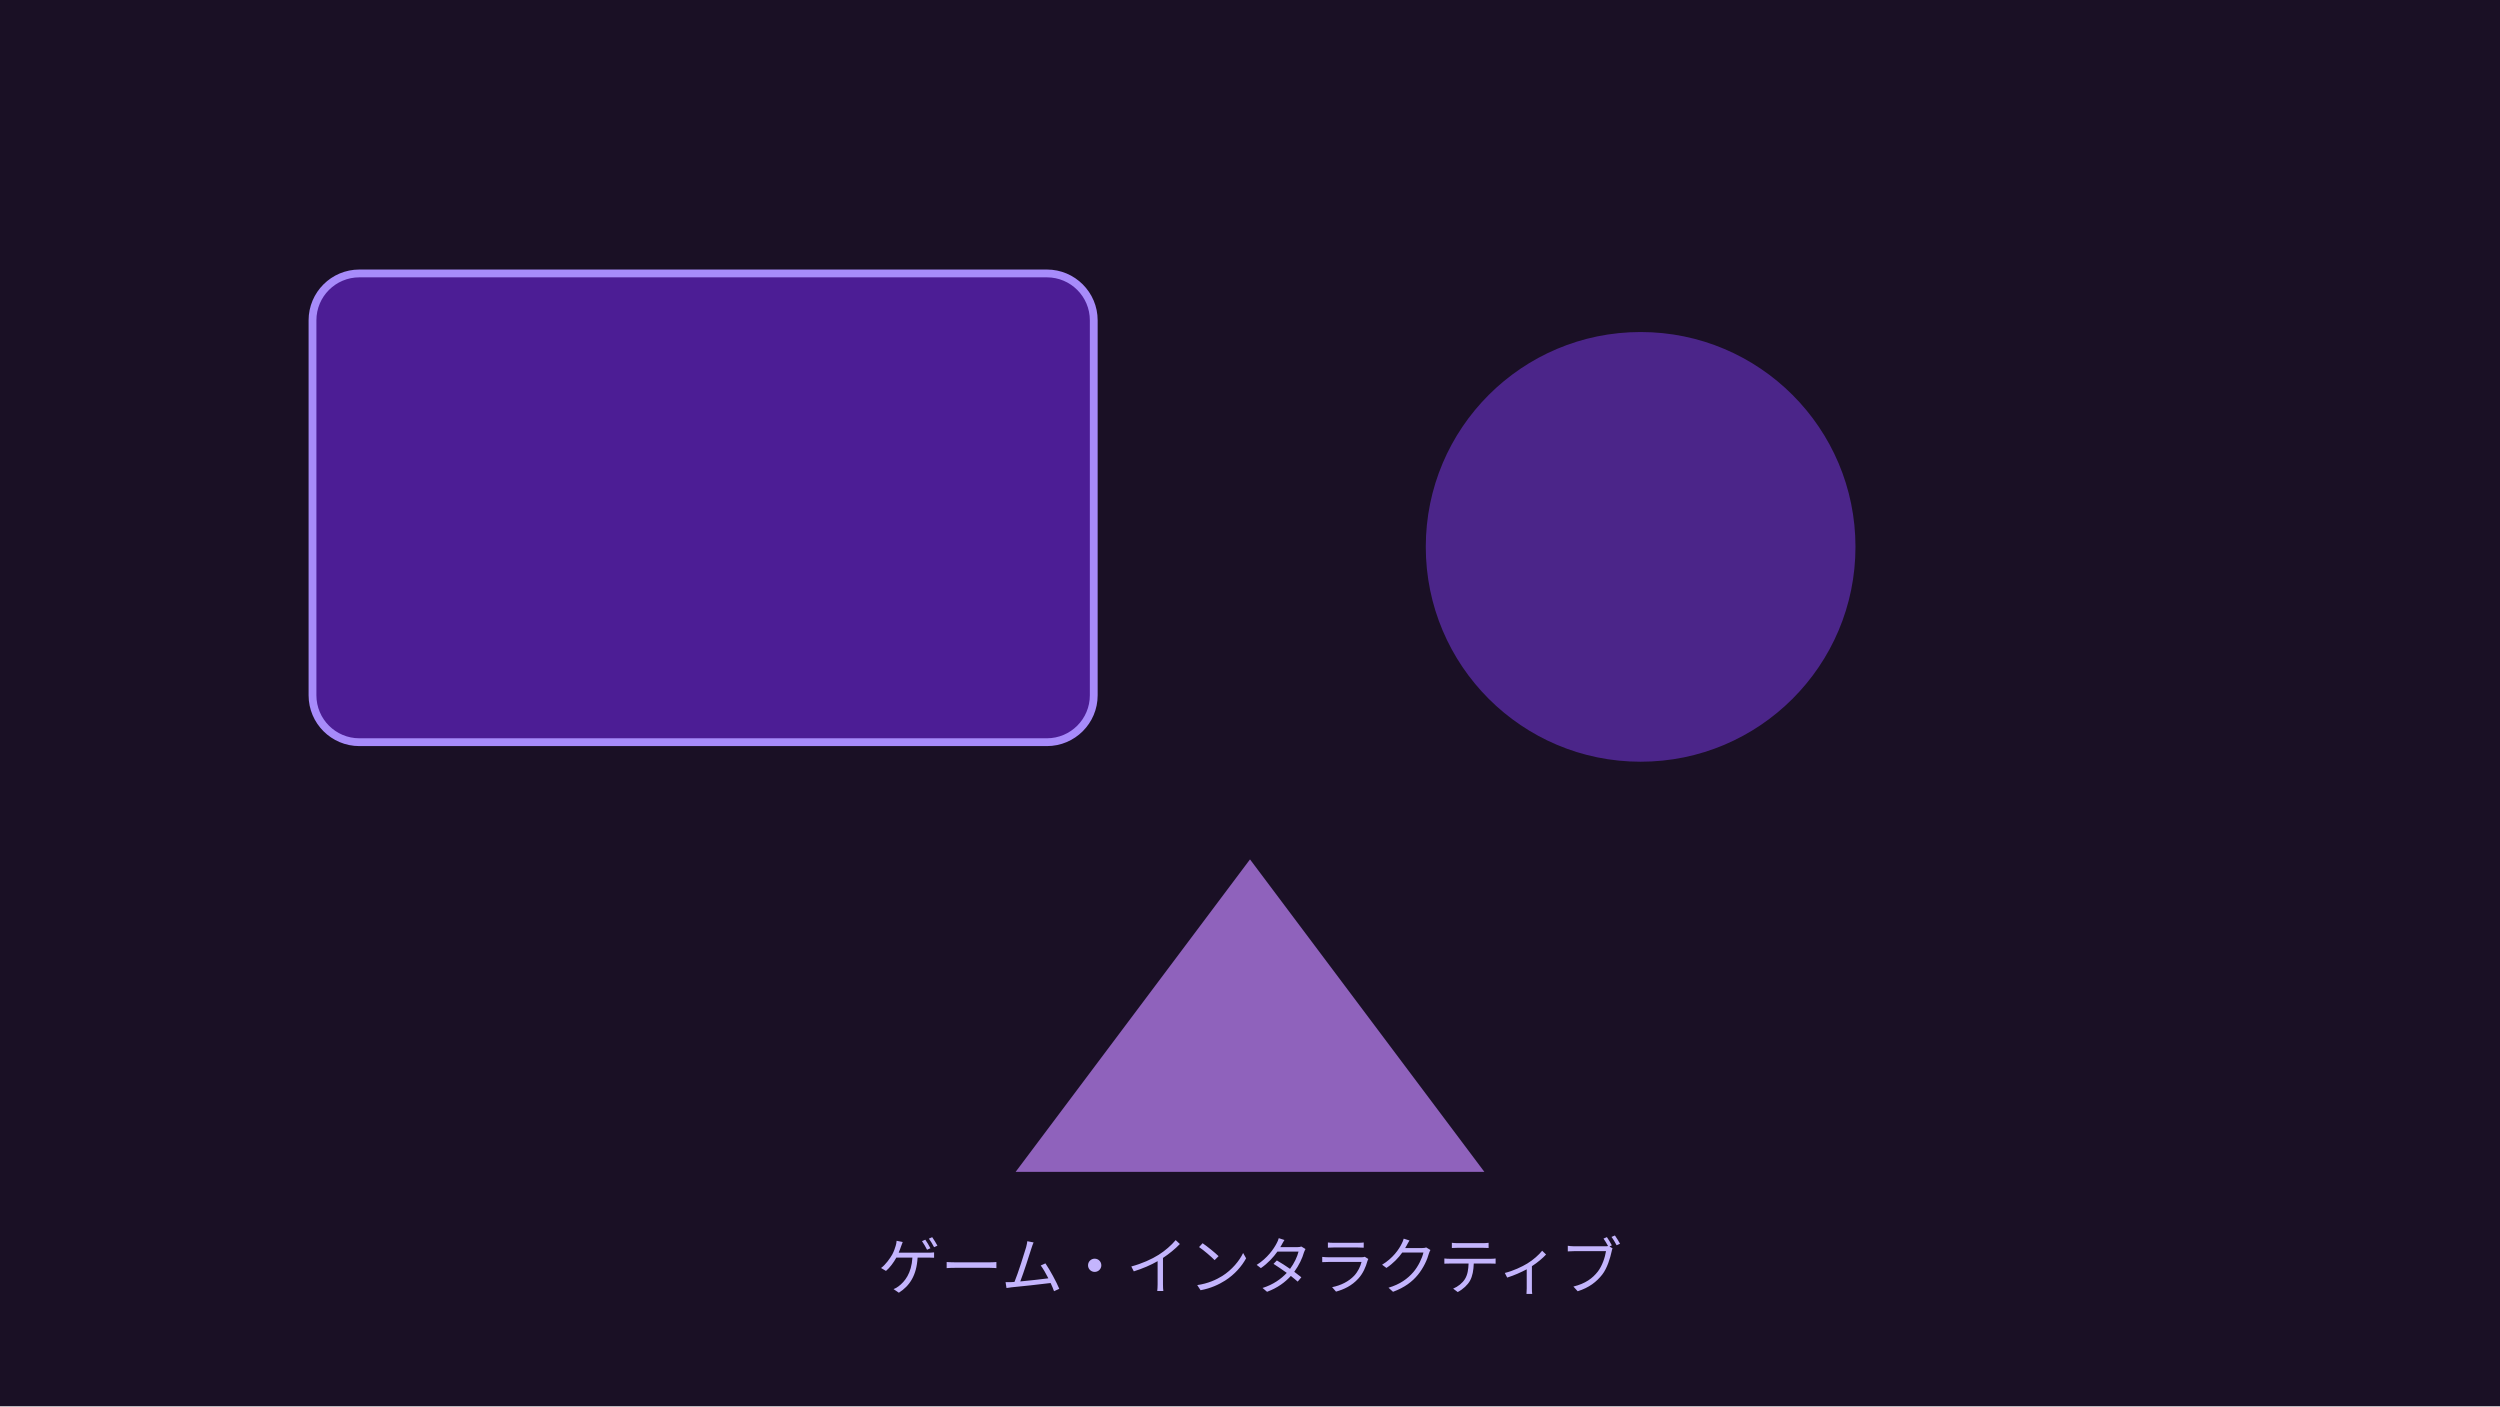
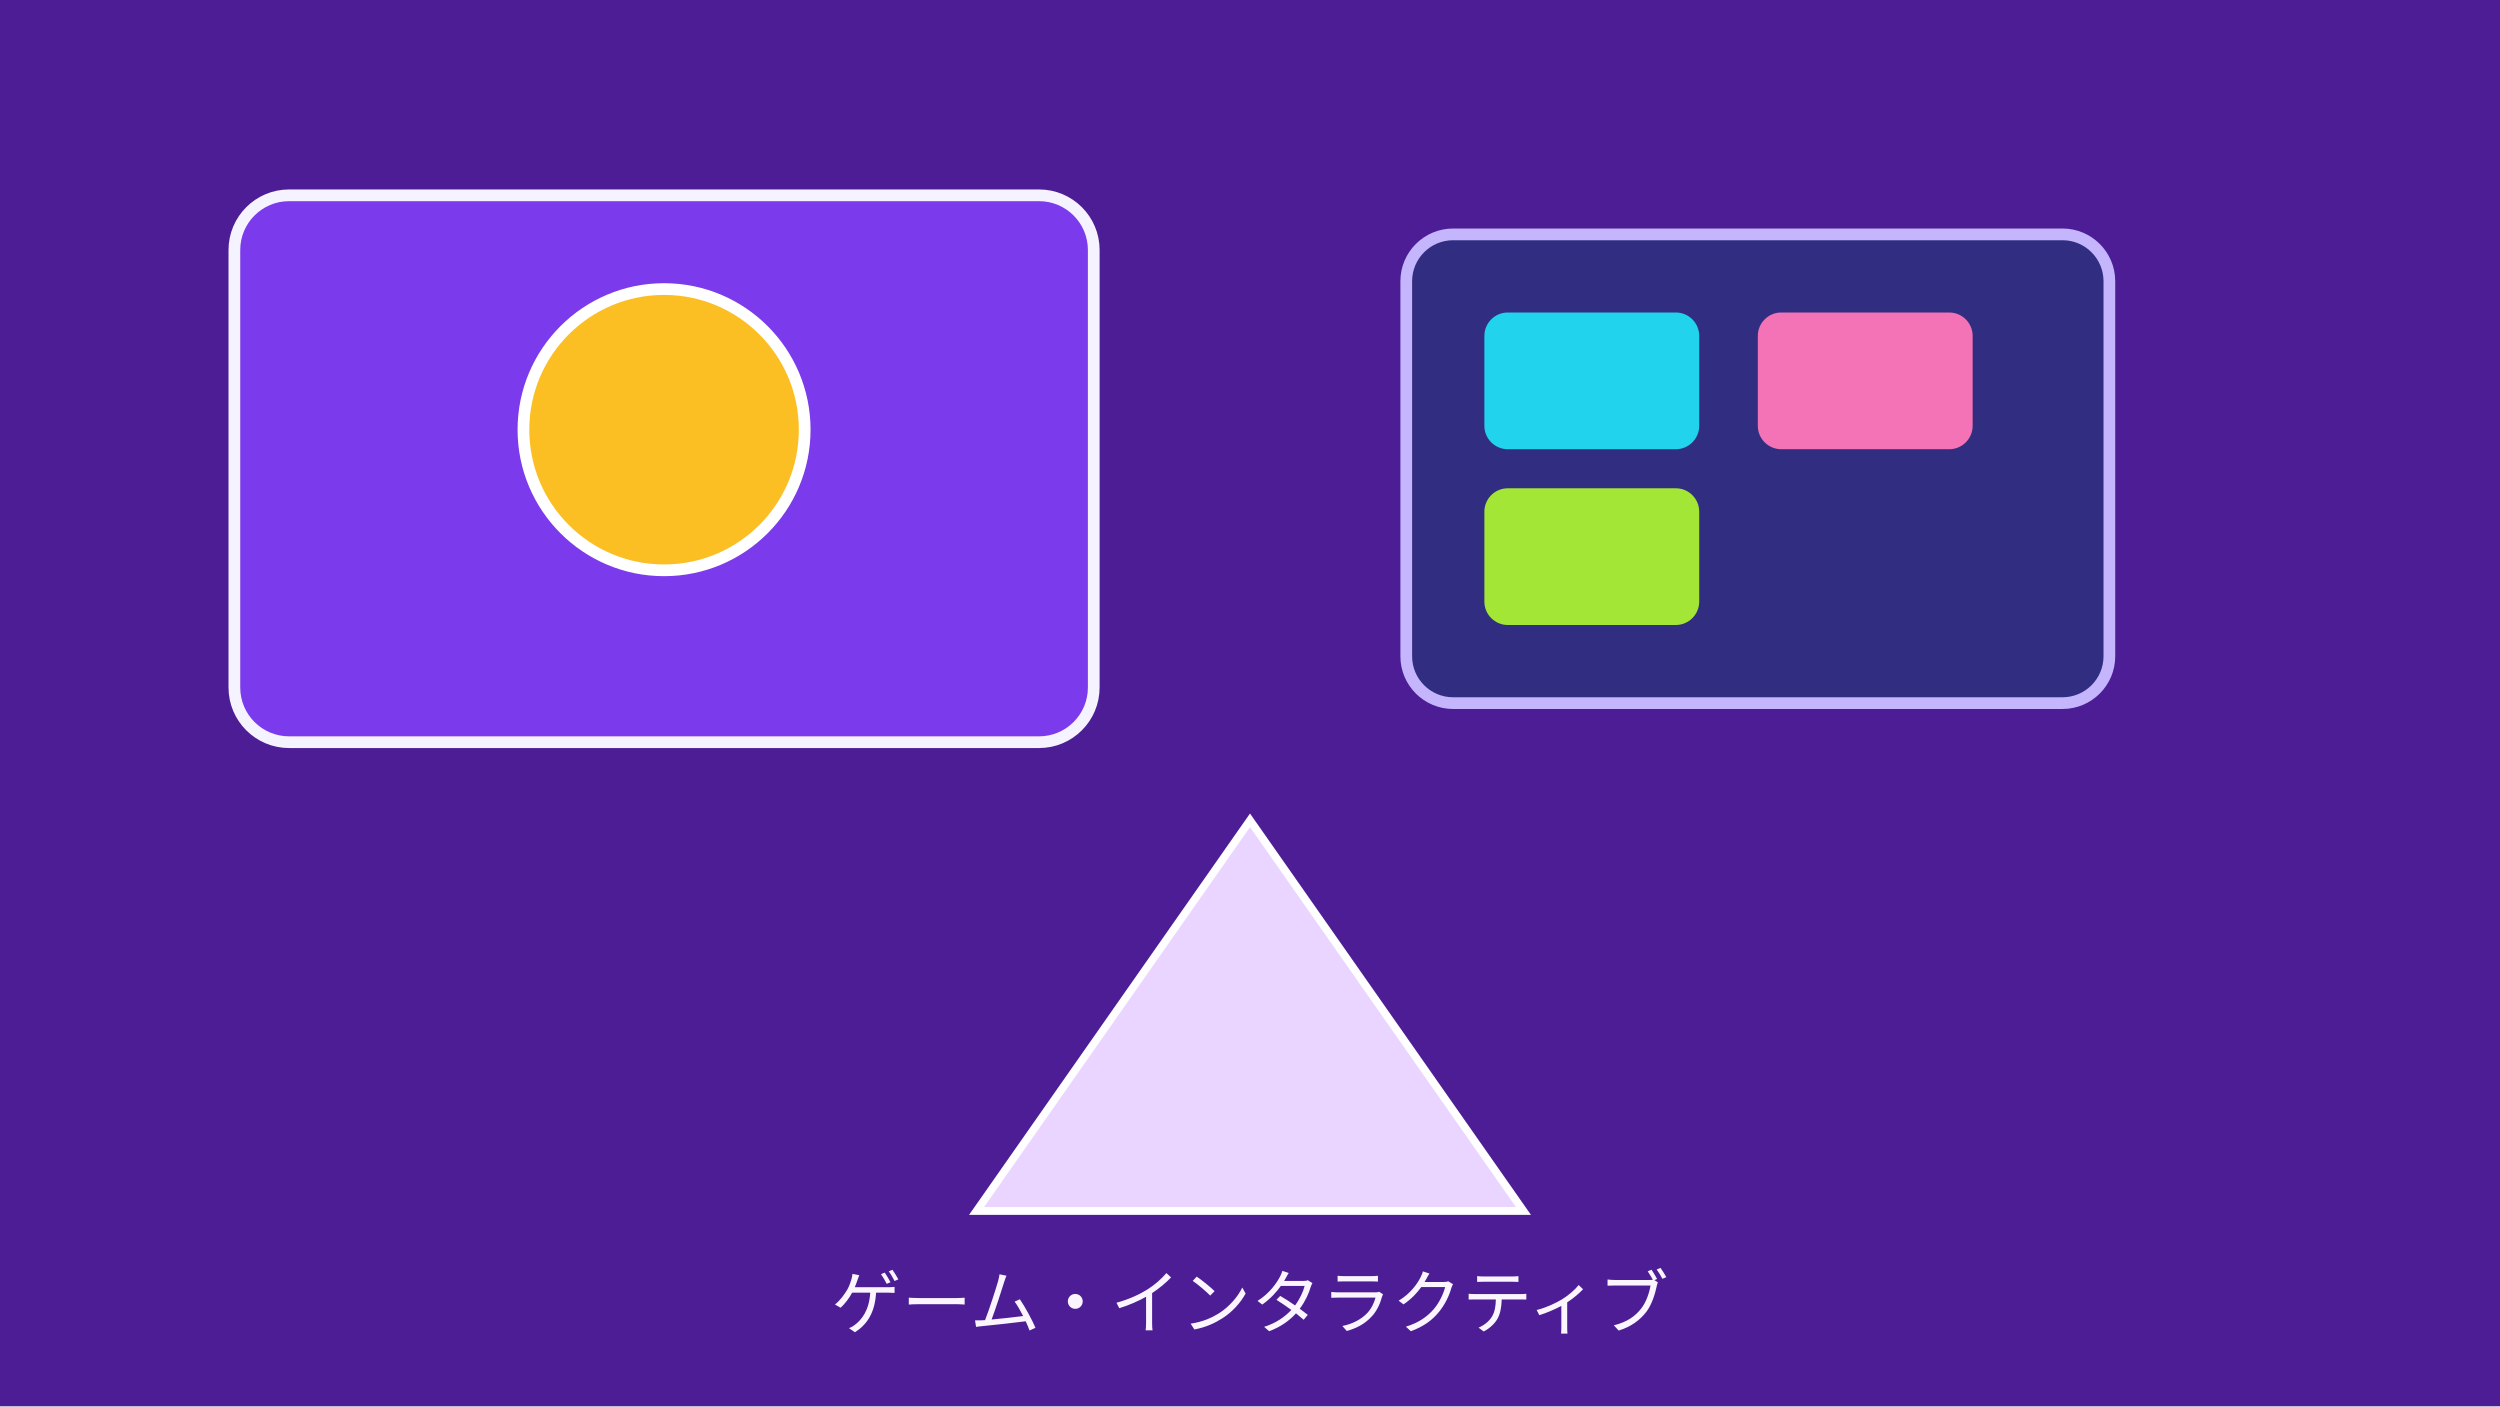
<svg xmlns="http://www.w3.org/2000/svg" width="640" height="360" viewBox="0 0 640 360">
-   <rect width="640" height="360" fill="#1a1025" />
-   <rect x="80" y="70" width="200" height="120" rx="12" fill="#4c1d95" stroke="#a78bfa" stroke-width="2" />
-   <circle cx="420" cy="140" r="55" fill="#7c3aed" opacity="0.5" />
-   <polygon points="320,220 380,300 260,300" fill="#c084fc" opacity="0.7" />
-   <text x="320" y="330" text-anchor="middle" fill="#c4b5fd" font-size="16" font-family="sans-serif">ゲーム・インタラクティブ</text>
+   <rect width="640" height="360" fill="#4c1d95" />
+   <rect x="60" y="50" width="220" height="140" rx="14" fill="#7c3aed" stroke="#f5f3ff" stroke-width="3" />
+   <circle cx="170" cy="110" r="36" fill="#fbbf24" stroke="#fff" stroke-width="3" />
+   <rect x="360" y="60" width="180" height="120" rx="12" fill="#312e81" stroke="#c4b5fd" stroke-width="3" />
+   <rect x="380" y="80" width="55" height="35" rx="6" fill="#22d3ee" />
+   <rect x="450" y="80" width="55" height="35" rx="6" fill="#f472b6" />
+   <rect x="380" y="125" width="55" height="35" rx="6" fill="#a3e635" />
+   <polygon points="320,210 390,310 250,310" fill="#e9d5ff" stroke="#fff" stroke-width="2" />
+   <text x="320" y="340" text-anchor="middle" fill="#faf5ff" font-size="18" font-family="sans-serif">ゲーム・インタラクティブ</text>
</svg>
